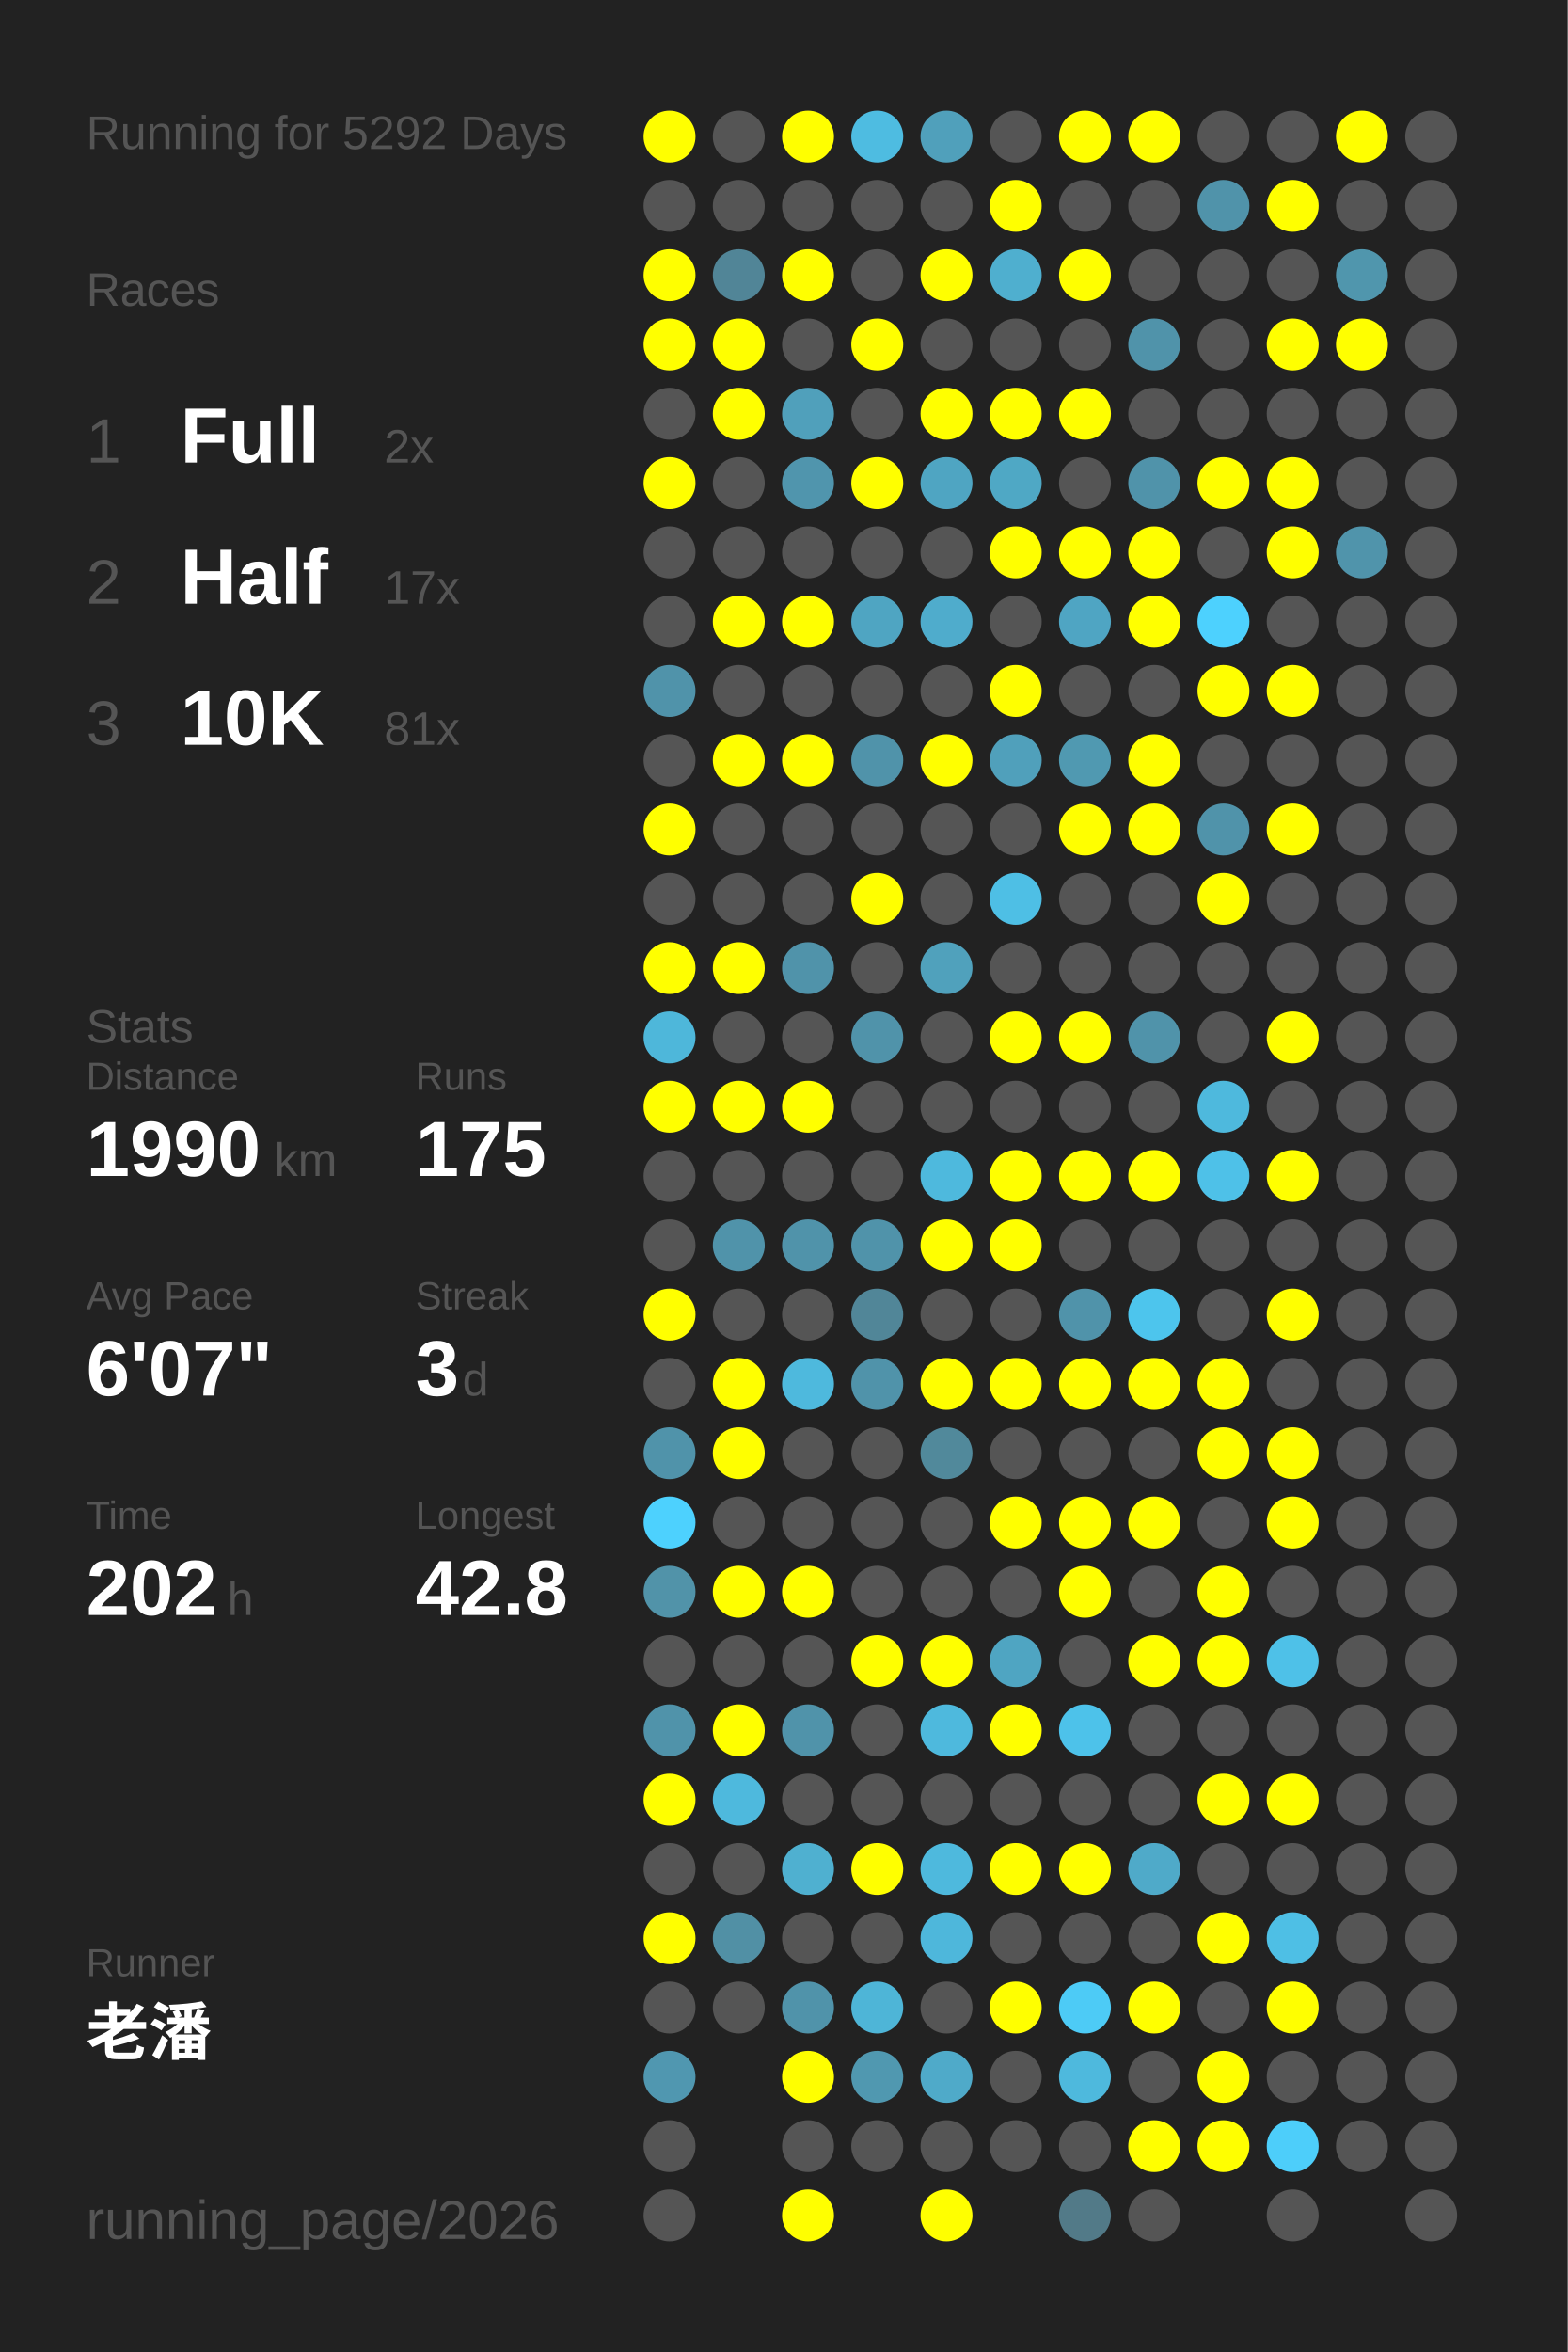
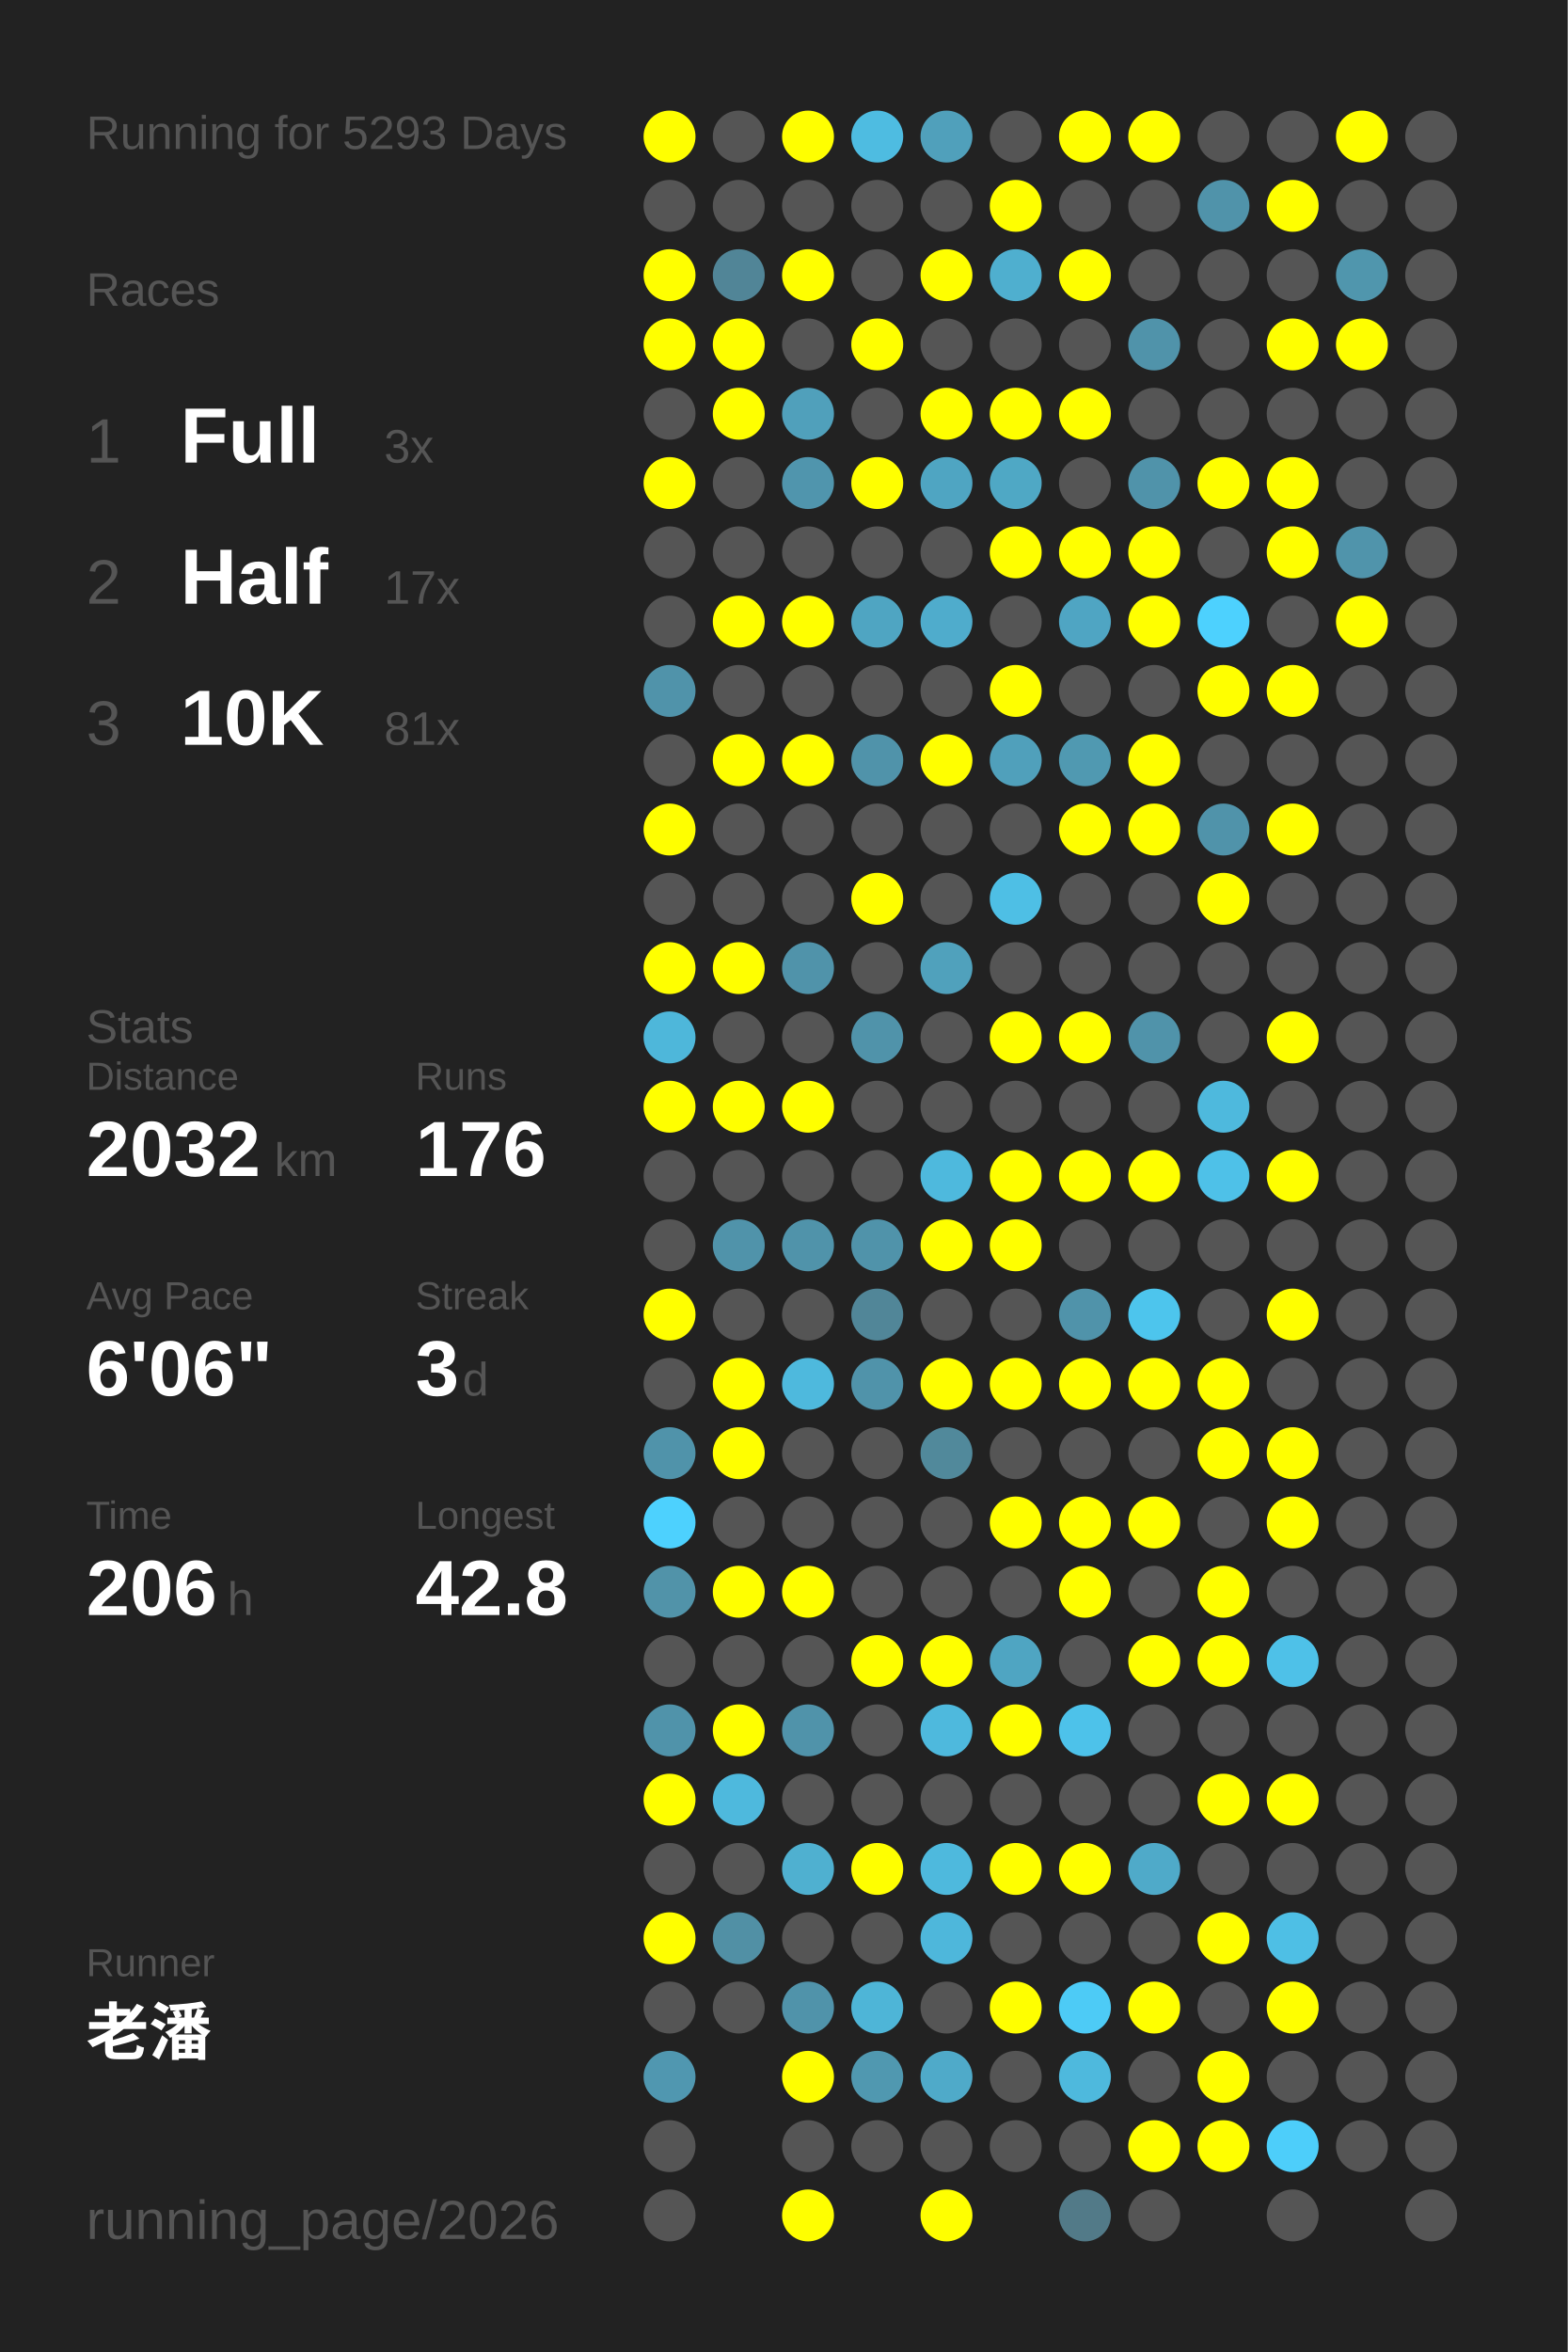
<svg xmlns="http://www.w3.org/2000/svg" baseProfile="full" height="300mm" version="1.1" viewBox="0,0,200,300" width="200mm">
  <defs />
  <rect fill="#222222" height="300" width="200" x="0" y="0" />
-   <text fill="#555555" style="font-size:6px; font-family:Arial;" x="11" y="19">Running for 5292 Days</text>
+   <text fill="#555555" style="font-size:6px; font-family:Arial;" x="11" y="19">Running for 5293 Days</text>
  <text fill="#555555" style="font-size:6px; font-family:Arial;" x="11" y="39">Races</text>
  <text fill="#555555" style="font-size:8px; font-family:Arial;" x="11" y="59">1</text>
  <text fill="#FFFFFF" style="font-size:10px; font-family:Arial; font-weight:bold;" x="23" y="59">Full</text>
-   <text fill="#555555" style="font-size:6px; font-family:Arial;" x="49" y="59">2x</text>
+   <text fill="#555555" style="font-size:6px; font-family:Arial;" x="49" y="59">3x</text>
  <text fill="#555555" style="font-size:8px; font-family:Arial;" x="11" y="77">2</text>
  <text fill="#FFFFFF" style="font-size:10px; font-family:Arial; font-weight:bold;" x="23" y="77">Half</text>
  <text fill="#555555" style="font-size:6px; font-family:Arial;" x="49" y="77">17x</text>
  <text fill="#555555" style="font-size:8px; font-family:Arial;" x="11" y="95">3</text>
  <text fill="#FFFFFF" style="font-size:10px; font-family:Arial; font-weight:bold;" x="23" y="95">10K</text>
  <text fill="#555555" style="font-size:6px; font-family:Arial;" x="49" y="95">81x</text>
  <text fill="#555555" style="font-size:6px; font-family:Arial;" x="11" y="133">Stats</text>
  <text fill="#555555" style="font-size:5px; font-family:Arial;" x="11" y="139">Distance</text>
-   <text fill="#FFFFFF" style="font-size:10px; font-family:Arial; font-weight:bold;" x="11" y="150">1990</text>
+   <text fill="#FFFFFF" style="font-size:10px; font-family:Arial; font-weight:bold;" x="11" y="150">2032</text>
  <text fill="#555555" style="font-size:6px; font-family:Arial;" x="35" y="150">km</text>
  <text fill="#555555" style="font-size:5px; font-family:Arial;" x="53" y="139">Runs</text>
-   <text fill="#FFFFFF" style="font-size:10px; font-family:Arial; font-weight:bold;" x="53" y="150">175</text>
+   <text fill="#FFFFFF" style="font-size:10px; font-family:Arial; font-weight:bold;" x="53" y="150">176</text>
  <text fill="#555555" style="font-size:5px; font-family:Arial;" x="11" y="167">Avg Pace</text>
-   <text fill="#FFFFFF" style="font-size:10px; font-family:Arial; font-weight:bold;" x="11" y="178">6'07"</text>
+   <text fill="#FFFFFF" style="font-size:10px; font-family:Arial; font-weight:bold;" x="11" y="178">6'06"</text>
  <text fill="#555555" style="font-size:5px; font-family:Arial;" x="53" y="167">Streak</text>
  <text fill="#FFFFFF" style="font-size:10px; font-family:Arial; font-weight:bold;" x="53" y="178">3</text>
  <text fill="#555555" style="font-size:6px; font-family:Arial;" x="59" y="178">d</text>
  <text fill="#555555" style="font-size:5px; font-family:Arial;" x="11" y="195">Time</text>
-   <text fill="#FFFFFF" style="font-size:10px; font-family:Arial; font-weight:bold;" x="11" y="206">202</text>
+   <text fill="#FFFFFF" style="font-size:10px; font-family:Arial; font-weight:bold;" x="11" y="206">206</text>
  <text fill="#555555" style="font-size:6px; font-family:Arial;" x="29" y="206">h</text>
  <text fill="#555555" style="font-size:5px; font-family:Arial;" x="53" y="195">Longest</text>
  <text fill="#FFFFFF" style="font-size:10px; font-family:Arial; font-weight:bold;" x="53" y="206">42.8</text>
  <text fill="#555555" style="font-size:5px; font-family:Arial;" x="11" y="252.065">Runner</text>
  <text fill="#FFFFFF" style="font-size:8px; font-family:Arial; font-weight:bold;" x="11" y="262.065">老潘</text>
  <text fill="#555555" style="font-size:7px; font-family:Arial;" x="11" y="285.581">running_page/2026</text>
  <circle cx="85.417" cy="17.419" fill="#FFFF00" r="3.312" />
  <circle cx="85.417" cy="26.258" fill="#555555" r="3.312" />
  <circle cx="85.417" cy="35.097" fill="#FFFF00" r="3.312" />
  <circle cx="85.417" cy="43.935" fill="#FFFF00" r="3.312" />
  <circle cx="85.417" cy="52.774" fill="#555555" r="3.312" />
  <circle cx="85.417" cy="61.613" fill="#FFFF00" r="3.312" />
  <circle cx="85.417" cy="70.452" fill="#555555" r="3.312" />
  <circle cx="85.417" cy="79.29" fill="#555555" r="3.312" />
  <circle cx="85.417" cy="88.129" fill="#5093aa" r="3.312" />
  <circle cx="85.417" cy="96.968" fill="#555555" r="3.312" />
  <circle cx="85.417" cy="105.806" fill="#FFFF00" r="3.312" />
  <circle cx="85.417" cy="114.645" fill="#555555" r="3.312" />
  <circle cx="85.417" cy="123.484" fill="#FFFF00" r="3.312" />
  <circle cx="85.417" cy="132.323" fill="#4eb7da" r="3.312" />
  <circle cx="85.417" cy="141.161" fill="#FFFF00" r="3.312" />
  <circle cx="85.417" cy="150" fill="#555555" r="3.312" />
  <circle cx="85.417" cy="158.839" fill="#555555" r="3.312" />
  <circle cx="85.417" cy="167.677" fill="#FFFF00" r="3.312" />
  <circle cx="85.417" cy="176.516" fill="#555555" r="3.312" />
  <circle cx="85.417" cy="185.355" fill="#5093aa" r="3.312" />
  <circle cx="85.417" cy="194.194" fill="#4dd1fe" r="3.312" />
  <circle cx="85.417" cy="203.032" fill="#5193a9" r="3.312" />
  <circle cx="85.417" cy="211.871" fill="#555555" r="3.312" />
  <circle cx="85.417" cy="220.71" fill="#5093aa" r="3.312" />
  <circle cx="85.417" cy="229.548" fill="#FFFF00" r="3.312" />
  <circle cx="85.417" cy="238.387" fill="#555555" r="3.312" />
  <circle cx="85.417" cy="247.226" fill="#FFFF00" r="3.312" />
  <circle cx="85.417" cy="256.065" fill="#555555" r="3.312" />
  <circle cx="85.417" cy="264.903" fill="#5097b0" r="3.312" />
  <circle cx="85.417" cy="273.742" fill="#555555" r="3.312" />
  <circle cx="85.417" cy="282.581" fill="#555555" r="3.312" />
  <circle cx="94.25" cy="17.419" fill="#555555" r="3.312" />
  <circle cx="94.25" cy="26.258" fill="#555555" r="3.312" />
  <circle cx="94.25" cy="35.097" fill="#518597" r="3.312" />
  <circle cx="94.25" cy="43.935" fill="#FFFF00" r="3.312" />
  <circle cx="94.25" cy="52.774" fill="#FFFF00" r="3.312" />
  <circle cx="94.25" cy="61.613" fill="#555555" r="3.312" />
  <circle cx="94.25" cy="70.452" fill="#555555" r="3.312" />
  <circle cx="94.25" cy="79.29" fill="#FFFF00" r="3.312" />
  <circle cx="94.25" cy="88.129" fill="#555555" r="3.312" />
  <circle cx="94.25" cy="96.968" fill="#FFFF00" r="3.312" />
  <circle cx="94.25" cy="105.806" fill="#555555" r="3.312" />
  <circle cx="94.25" cy="114.645" fill="#555555" r="3.312" />
  <circle cx="94.25" cy="123.484" fill="#FFFF00" r="3.312" />
  <circle cx="94.25" cy="132.323" fill="#555555" r="3.312" />
  <circle cx="94.25" cy="141.161" fill="#FFFF00" r="3.312" />
  <circle cx="94.25" cy="150" fill="#555555" r="3.312" />
  <circle cx="94.25" cy="158.839" fill="#5093aa" r="3.312" />
  <circle cx="94.25" cy="167.677" fill="#555555" r="3.312" />
  <circle cx="94.25" cy="176.516" fill="#FFFF00" r="3.312" />
  <circle cx="94.25" cy="185.355" fill="#FFFF00" r="3.312" />
  <circle cx="94.25" cy="194.194" fill="#555555" r="3.312" />
  <circle cx="94.25" cy="203.032" fill="#FFFF00" r="3.312" />
  <circle cx="94.25" cy="211.871" fill="#555555" r="3.312" />
  <circle cx="94.25" cy="220.71" fill="#FFFF00" r="3.312" />
  <circle cx="94.25" cy="229.548" fill="#4eb9dd" r="3.312" />
  <circle cx="94.25" cy="238.387" fill="#555555" r="3.312" />
  <circle cx="94.25" cy="247.226" fill="#5190a5" r="3.312" />
  <circle cx="94.25" cy="256.065" fill="#555555" r="3.312" />
  <circle cx="103.083" cy="17.419" fill="#FFFF00" r="3.312" />
  <circle cx="103.083" cy="26.258" fill="#555555" r="3.312" />
  <circle cx="103.083" cy="35.097" fill="#FFFF00" r="3.312" />
  <circle cx="103.083" cy="43.935" fill="#555555" r="3.312" />
  <circle cx="103.083" cy="52.774" fill="#50a0bb" r="3.312" />
  <circle cx="103.083" cy="61.613" fill="#5095ad" r="3.312" />
  <circle cx="103.083" cy="70.452" fill="#555555" r="3.312" />
  <circle cx="103.083" cy="79.29" fill="#FFFF00" r="3.312" />
  <circle cx="103.083" cy="88.129" fill="#555555" r="3.312" />
  <circle cx="103.083" cy="96.968" fill="#FFFF00" r="3.312" />
  <circle cx="103.083" cy="105.806" fill="#555555" r="3.312" />
  <circle cx="103.083" cy="114.645" fill="#555555" r="3.312" />
  <circle cx="103.083" cy="123.484" fill="#5093aa" r="3.312" />
  <circle cx="103.083" cy="132.323" fill="#555555" r="3.312" />
  <circle cx="103.083" cy="141.161" fill="#FFFF00" r="3.312" />
  <circle cx="103.083" cy="150" fill="#555555" r="3.312" />
  <circle cx="103.083" cy="158.839" fill="#5093aa" r="3.312" />
  <circle cx="103.083" cy="167.677" fill="#555555" r="3.312" />
  <circle cx="103.083" cy="176.516" fill="#4eb9dd" r="3.312" />
  <circle cx="103.083" cy="185.355" fill="#555555" r="3.312" />
  <circle cx="103.083" cy="194.194" fill="#555555" r="3.312" />
  <circle cx="103.083" cy="203.032" fill="#FFFF00" r="3.312" />
  <circle cx="103.083" cy="211.871" fill="#555555" r="3.312" />
  <circle cx="103.083" cy="220.71" fill="#5093aa" r="3.312" />
  <circle cx="103.083" cy="229.548" fill="#555555" r="3.312" />
  <circle cx="103.083" cy="238.387" fill="#4fb0d0" r="3.312" />
  <circle cx="103.083" cy="247.226" fill="#555555" r="3.312" />
  <circle cx="103.083" cy="256.065" fill="#5093aa" r="3.312" />
  <circle cx="103.083" cy="264.903" fill="#FFFF00" r="3.312" />
  <circle cx="103.083" cy="273.742" fill="#555555" r="3.312" />
  <circle cx="103.083" cy="282.581" fill="#FFFF00" r="3.312" />
  <circle cx="111.917" cy="17.419" fill="#4ebce1" r="3.312" />
  <circle cx="111.917" cy="26.258" fill="#555555" r="3.312" />
  <circle cx="111.917" cy="35.097" fill="#555555" r="3.312" />
  <circle cx="111.917" cy="43.935" fill="#FFFF00" r="3.312" />
  <circle cx="111.917" cy="52.774" fill="#555555" r="3.312" />
  <circle cx="111.917" cy="61.613" fill="#FFFF00" r="3.312" />
  <circle cx="111.917" cy="70.452" fill="#555555" r="3.312" />
  <circle cx="111.917" cy="79.29" fill="#4fa5c2" r="3.312" />
  <circle cx="111.917" cy="88.129" fill="#555555" r="3.312" />
  <circle cx="111.917" cy="96.968" fill="#5093aa" r="3.312" />
  <circle cx="111.917" cy="105.806" fill="#555555" r="3.312" />
  <circle cx="111.917" cy="114.645" fill="#FFFF00" r="3.312" />
  <circle cx="111.917" cy="123.484" fill="#555555" r="3.312" />
  <circle cx="111.917" cy="132.323" fill="#5093aa" r="3.312" />
  <circle cx="111.917" cy="141.161" fill="#555555" r="3.312" />
  <circle cx="111.917" cy="150" fill="#555555" r="3.312" />
  <circle cx="111.917" cy="158.839" fill="#5093aa" r="3.312" />
  <circle cx="111.917" cy="167.677" fill="#518698" r="3.312" />
  <circle cx="111.917" cy="176.516" fill="#5093aa" r="3.312" />
  <circle cx="111.917" cy="185.355" fill="#555555" r="3.312" />
  <circle cx="111.917" cy="194.194" fill="#555555" r="3.312" />
  <circle cx="111.917" cy="203.032" fill="#555555" r="3.312" />
  <circle cx="111.917" cy="211.871" fill="#FFFF00" r="3.312" />
  <circle cx="111.917" cy="220.71" fill="#555555" r="3.312" />
  <circle cx="111.917" cy="229.548" fill="#555555" r="3.312" />
  <circle cx="111.917" cy="238.387" fill="#FFFF00" r="3.312" />
  <circle cx="111.917" cy="247.226" fill="#555555" r="3.312" />
  <circle cx="111.917" cy="256.065" fill="#4eb5d7" r="3.312" />
  <circle cx="111.917" cy="264.903" fill="#5098b0" r="3.312" />
  <circle cx="111.917" cy="273.742" fill="#555555" r="3.312" />
  <circle cx="120.75" cy="17.419" fill="#50a0bb" r="3.312" />
  <circle cx="120.75" cy="26.258" fill="#555555" r="3.312" />
  <circle cx="120.75" cy="35.097" fill="#FFFF00" r="3.312" />
  <circle cx="120.75" cy="43.935" fill="#555555" r="3.312" />
  <circle cx="120.75" cy="52.774" fill="#FFFF00" r="3.312" />
  <circle cx="120.75" cy="61.613" fill="#4fa5c2" r="3.312" />
  <circle cx="120.75" cy="70.452" fill="#555555" r="3.312" />
  <circle cx="120.75" cy="79.29" fill="#4faccc" r="3.312" />
  <circle cx="120.75" cy="88.129" fill="#555555" r="3.312" />
  <circle cx="120.75" cy="96.968" fill="#FFFF00" r="3.312" />
  <circle cx="120.75" cy="105.806" fill="#555555" r="3.312" />
  <circle cx="120.75" cy="114.645" fill="#555555" r="3.312" />
  <circle cx="120.75" cy="123.484" fill="#50a1bc" r="3.312" />
  <circle cx="120.75" cy="132.323" fill="#555555" r="3.312" />
  <circle cx="120.75" cy="141.161" fill="#555555" r="3.312" />
  <circle cx="120.75" cy="150" fill="#4eb9dd" r="3.312" />
  <circle cx="120.75" cy="158.839" fill="#FFFF00" r="3.312" />
  <circle cx="120.75" cy="167.677" fill="#555555" r="3.312" />
  <circle cx="120.75" cy="176.516" fill="#FFFF00" r="3.312" />
  <circle cx="120.75" cy="185.355" fill="#51899b" r="3.312" />
  <circle cx="120.75" cy="194.194" fill="#555555" r="3.312" />
  <circle cx="120.75" cy="203.032" fill="#555555" r="3.312" />
  <circle cx="120.75" cy="211.871" fill="#FFFF00" r="3.312" />
  <circle cx="120.75" cy="220.71" fill="#4eb9dd" r="3.312" />
  <circle cx="120.75" cy="229.548" fill="#555555" r="3.312" />
  <circle cx="120.75" cy="238.387" fill="#4eb9dd" r="3.312" />
  <circle cx="120.75" cy="247.226" fill="#4eb7db" r="3.312" />
  <circle cx="120.75" cy="256.065" fill="#555555" r="3.312" />
  <circle cx="120.75" cy="264.903" fill="#4faac9" r="3.312" />
  <circle cx="120.75" cy="273.742" fill="#555555" r="3.312" />
  <circle cx="120.75" cy="282.581" fill="#FFFF00" r="3.312" />
  <circle cx="129.583" cy="17.419" fill="#555555" r="3.312" />
  <circle cx="129.583" cy="26.258" fill="#FFFF00" r="3.312" />
  <circle cx="129.583" cy="35.097" fill="#4fafcf" r="3.312" />
  <circle cx="129.583" cy="43.935" fill="#555555" r="3.312" />
  <circle cx="129.583" cy="52.774" fill="#FFFF00" r="3.312" />
  <circle cx="129.583" cy="61.613" fill="#4fa8c5" r="3.312" />
  <circle cx="129.583" cy="70.452" fill="#FFFF00" r="3.312" />
  <circle cx="129.583" cy="79.29" fill="#555555" r="3.312" />
  <circle cx="129.583" cy="88.129" fill="#FFFF00" r="3.312" />
  <circle cx="129.583" cy="96.968" fill="#50a0bb" r="3.312" />
  <circle cx="129.583" cy="105.806" fill="#555555" r="3.312" />
  <circle cx="129.583" cy="114.645" fill="#4ebfe5" r="3.312" />
  <circle cx="129.583" cy="123.484" fill="#555555" r="3.312" />
  <circle cx="129.583" cy="132.323" fill="#FFFF00" r="3.312" />
  <circle cx="129.583" cy="141.161" fill="#555555" r="3.312" />
  <circle cx="129.583" cy="150" fill="#FFFF00" r="3.312" />
  <circle cx="129.583" cy="158.839" fill="#FFFF00" r="3.312" />
  <circle cx="129.583" cy="167.677" fill="#555555" r="3.312" />
  <circle cx="129.583" cy="176.516" fill="#FFFF00" r="3.312" />
  <circle cx="129.583" cy="185.355" fill="#555555" r="3.312" />
  <circle cx="129.583" cy="194.194" fill="#FFFF00" r="3.312" />
  <circle cx="129.583" cy="203.032" fill="#555555" r="3.312" />
  <circle cx="129.583" cy="211.871" fill="#4fa5c2" r="3.312" />
  <circle cx="129.583" cy="220.71" fill="#FFFF00" r="3.312" />
  <circle cx="129.583" cy="229.548" fill="#555555" r="3.312" />
  <circle cx="129.583" cy="238.387" fill="#FFFF00" r="3.312" />
  <circle cx="129.583" cy="247.226" fill="#555555" r="3.312" />
  <circle cx="129.583" cy="256.065" fill="#FFFF00" r="3.312" />
  <circle cx="129.583" cy="264.903" fill="#555555" r="3.312" />
  <circle cx="129.583" cy="273.742" fill="#555555" r="3.312" />
  <circle cx="138.417" cy="17.419" fill="#FFFF00" r="3.312" />
  <circle cx="138.417" cy="26.258" fill="#555555" r="3.312" />
  <circle cx="138.417" cy="35.097" fill="#FFFF00" r="3.312" />
  <circle cx="138.417" cy="43.935" fill="#555555" r="3.312" />
  <circle cx="138.417" cy="52.774" fill="#FFFF00" r="3.312" />
  <circle cx="138.417" cy="61.613" fill="#555555" r="3.312" />
  <circle cx="138.417" cy="70.452" fill="#FFFF00" r="3.312" />
  <circle cx="138.417" cy="79.29" fill="#4fa5c3" r="3.312" />
  <circle cx="138.417" cy="88.129" fill="#555555" r="3.312" />
  <circle cx="138.417" cy="96.968" fill="#5099b1" r="3.312" />
  <circle cx="138.417" cy="105.806" fill="#FFFF00" r="3.312" />
  <circle cx="138.417" cy="114.645" fill="#555555" r="3.312" />
  <circle cx="138.417" cy="123.484" fill="#555555" r="3.312" />
  <circle cx="138.417" cy="132.323" fill="#FFFF00" r="3.312" />
  <circle cx="138.417" cy="141.161" fill="#555555" r="3.312" />
  <circle cx="138.417" cy="150" fill="#FFFF00" r="3.312" />
  <circle cx="138.417" cy="158.839" fill="#555555" r="3.312" />
  <circle cx="138.417" cy="167.677" fill="#5093aa" r="3.312" />
  <circle cx="138.417" cy="176.516" fill="#FFFF00" r="3.312" />
  <circle cx="138.417" cy="185.355" fill="#555555" r="3.312" />
  <circle cx="138.417" cy="194.194" fill="#FFFF00" r="3.312" />
  <circle cx="138.417" cy="203.032" fill="#FFFF00" r="3.312" />
  <circle cx="138.417" cy="211.871" fill="#555555" r="3.312" />
  <circle cx="138.417" cy="220.71" fill="#4dc2ea" r="3.312" />
  <circle cx="138.417" cy="229.548" fill="#555555" r="3.312" />
  <circle cx="138.417" cy="238.387" fill="#FFFF00" r="3.312" />
  <circle cx="138.417" cy="247.226" fill="#555555" r="3.312" />
  <circle cx="138.417" cy="256.065" fill="#4dcbf6" r="3.312" />
  <circle cx="138.417" cy="264.903" fill="#4eb9dd" r="3.312" />
  <circle cx="138.417" cy="273.742" fill="#555555" r="3.312" />
  <circle cx="138.417" cy="282.581" fill="#527a88" r="3.312" />
  <circle cx="147.25" cy="17.419" fill="#FFFF00" r="3.312" />
  <circle cx="147.25" cy="26.258" fill="#555555" r="3.312" />
  <circle cx="147.25" cy="35.097" fill="#555555" r="3.312" />
  <circle cx="147.25" cy="43.935" fill="#5093aa" r="3.312" />
  <circle cx="147.25" cy="52.774" fill="#555555" r="3.312" />
  <circle cx="147.25" cy="61.613" fill="#5093aa" r="3.312" />
  <circle cx="147.25" cy="70.452" fill="#FFFF00" r="3.312" />
  <circle cx="147.25" cy="79.29" fill="#FFFF00" r="3.312" />
  <circle cx="147.25" cy="88.129" fill="#555555" r="3.312" />
  <circle cx="147.25" cy="96.968" fill="#FFFF00" r="3.312" />
  <circle cx="147.25" cy="105.806" fill="#FFFF00" r="3.312" />
  <circle cx="147.25" cy="114.645" fill="#555555" r="3.312" />
  <circle cx="147.25" cy="123.484" fill="#555555" r="3.312" />
  <circle cx="147.25" cy="132.323" fill="#5093aa" r="3.312" />
  <circle cx="147.25" cy="141.161" fill="#555555" r="3.312" />
  <circle cx="147.25" cy="150" fill="#FFFF00" r="3.312" />
  <circle cx="147.25" cy="158.839" fill="#555555" r="3.312" />
  <circle cx="147.25" cy="167.677" fill="#4dc5ed" r="3.312" />
  <circle cx="147.25" cy="176.516" fill="#FFFF00" r="3.312" />
  <circle cx="147.25" cy="185.355" fill="#555555" r="3.312" />
  <circle cx="147.25" cy="194.194" fill="#FFFF00" r="3.312" />
  <circle cx="147.25" cy="203.032" fill="#555555" r="3.312" />
  <circle cx="147.25" cy="211.871" fill="#FFFF00" r="3.312" />
  <circle cx="147.25" cy="220.71" fill="#555555" r="3.312" />
  <circle cx="147.25" cy="229.548" fill="#555555" r="3.312" />
  <circle cx="147.25" cy="238.387" fill="#4faac9" r="3.312" />
  <circle cx="147.25" cy="247.226" fill="#555555" r="3.312" />
  <circle cx="147.25" cy="256.065" fill="#FFFF00" r="3.312" />
  <circle cx="147.25" cy="264.903" fill="#555555" r="3.312" />
  <circle cx="147.25" cy="273.742" fill="#FFFF00" r="3.312" />
  <circle cx="147.25" cy="282.581" fill="#555555" r="3.312" />
  <circle cx="156.083" cy="17.419" fill="#555555" r="3.312" />
  <circle cx="156.083" cy="26.258" fill="#5093aa" r="3.312" />
  <circle cx="156.083" cy="35.097" fill="#555555" r="3.312" />
  <circle cx="156.083" cy="43.935" fill="#555555" r="3.312" />
  <circle cx="156.083" cy="52.774" fill="#555555" r="3.312" />
  <circle cx="156.083" cy="61.613" fill="#FFFF00" r="3.312" />
  <circle cx="156.083" cy="70.452" fill="#555555" r="3.312" />
  <circle cx="156.083" cy="79.29" fill="#4dd1fe" r="3.312" />
  <circle cx="156.083" cy="88.129" fill="#FFFF00" r="3.312" />
  <circle cx="156.083" cy="96.968" fill="#555555" r="3.312" />
  <circle cx="156.083" cy="105.806" fill="#5093aa" r="3.312" />
  <circle cx="156.083" cy="114.645" fill="#FFFF00" r="3.312" />
  <circle cx="156.083" cy="123.484" fill="#555555" r="3.312" />
  <circle cx="156.083" cy="132.323" fill="#555555" r="3.312" />
  <circle cx="156.083" cy="141.161" fill="#4eb9dd" r="3.312" />
  <circle cx="156.083" cy="150" fill="#4ec1e8" r="3.312" />
  <circle cx="156.083" cy="158.839" fill="#555555" r="3.312" />
  <circle cx="156.083" cy="167.677" fill="#555555" r="3.312" />
  <circle cx="156.083" cy="176.516" fill="#FFFF00" r="3.312" />
  <circle cx="156.083" cy="185.355" fill="#FFFF00" r="3.312" />
  <circle cx="156.083" cy="194.194" fill="#555555" r="3.312" />
  <circle cx="156.083" cy="203.032" fill="#FFFF00" r="3.312" />
  <circle cx="156.083" cy="211.871" fill="#FFFF00" r="3.312" />
  <circle cx="156.083" cy="220.71" fill="#555555" r="3.312" />
  <circle cx="156.083" cy="229.548" fill="#FFFF00" r="3.312" />
  <circle cx="156.083" cy="238.387" fill="#555555" r="3.312" />
  <circle cx="156.083" cy="247.226" fill="#FFFF00" r="3.312" />
  <circle cx="156.083" cy="256.065" fill="#555555" r="3.312" />
  <circle cx="156.083" cy="264.903" fill="#FFFF00" r="3.312" />
  <circle cx="156.083" cy="273.742" fill="#FFFF00" r="3.312" />
  <circle cx="164.917" cy="17.419" fill="#555555" r="3.312" />
  <circle cx="164.917" cy="26.258" fill="#FFFF00" r="3.312" />
  <circle cx="164.917" cy="35.097" fill="#555555" r="3.312" />
  <circle cx="164.917" cy="43.935" fill="#FFFF00" r="3.312" />
  <circle cx="164.917" cy="52.774" fill="#555555" r="3.312" />
  <circle cx="164.917" cy="61.613" fill="#FFFF00" r="3.312" />
  <circle cx="164.917" cy="70.452" fill="#FFFF00" r="3.312" />
  <circle cx="164.917" cy="79.29" fill="#555555" r="3.312" />
  <circle cx="164.917" cy="88.129" fill="#FFFF00" r="3.312" />
  <circle cx="164.917" cy="96.968" fill="#555555" r="3.312" />
  <circle cx="164.917" cy="105.806" fill="#FFFF00" r="3.312" />
  <circle cx="164.917" cy="114.645" fill="#555555" r="3.312" />
  <circle cx="164.917" cy="123.484" fill="#555555" r="3.312" />
  <circle cx="164.917" cy="132.323" fill="#FFFF00" r="3.312" />
  <circle cx="164.917" cy="141.161" fill="#555555" r="3.312" />
  <circle cx="164.917" cy="150" fill="#FFFF00" r="3.312" />
  <circle cx="164.917" cy="158.839" fill="#555555" r="3.312" />
  <circle cx="164.917" cy="167.677" fill="#FFFF00" r="3.312" />
  <circle cx="164.917" cy="176.516" fill="#555555" r="3.312" />
  <circle cx="164.917" cy="185.355" fill="#FFFF00" r="3.312" />
  <circle cx="164.917" cy="194.194" fill="#FFFF00" r="3.312" />
  <circle cx="164.917" cy="203.032" fill="#555555" r="3.312" />
  <circle cx="164.917" cy="211.871" fill="#4ec1e8" r="3.312" />
  <circle cx="164.917" cy="220.71" fill="#555555" r="3.312" />
  <circle cx="164.917" cy="229.548" fill="#FFFF00" r="3.312" />
  <circle cx="164.917" cy="238.387" fill="#555555" r="3.312" />
  <circle cx="164.917" cy="247.226" fill="#4ebfe5" r="3.312" />
  <circle cx="164.917" cy="256.065" fill="#FFFF00" r="3.312" />
  <circle cx="164.917" cy="264.903" fill="#555555" r="3.312" />
  <circle cx="164.917" cy="273.742" fill="#4dcefa" r="3.312" />
  <circle cx="164.917" cy="282.581" fill="#555555" r="3.312" />
  <circle cx="173.75" cy="17.419" fill="#FFFF00" r="3.312" />
  <circle cx="173.75" cy="26.258" fill="#555555" r="3.312" />
  <circle cx="173.75" cy="35.097" fill="#5096ad" r="3.312" />
  <circle cx="173.75" cy="43.935" fill="#FFFF00" r="3.312" />
  <circle cx="173.75" cy="52.774" fill="#555555" r="3.312" />
  <circle cx="173.75" cy="61.613" fill="#555555" r="3.312" />
  <circle cx="173.75" cy="70.452" fill="#5094ab" r="3.312" />
-   <circle cx="173.75" cy="79.29" fill="#555555" r="3.312" />
+   <circle cx="173.75" cy="79.29" fill="#FFFF00" r="3.312" />
  <circle cx="173.75" cy="88.129" fill="#555555" r="3.312" />
  <circle cx="173.75" cy="96.968" fill="#555555" r="3.312" />
  <circle cx="173.75" cy="105.806" fill="#555555" r="3.312" />
  <circle cx="173.75" cy="114.645" fill="#555555" r="3.312" />
  <circle cx="173.75" cy="123.484" fill="#555555" r="3.312" />
  <circle cx="173.75" cy="132.323" fill="#555555" r="3.312" />
  <circle cx="173.75" cy="141.161" fill="#555555" r="3.312" />
  <circle cx="173.75" cy="150" fill="#555555" r="3.312" />
  <circle cx="173.75" cy="158.839" fill="#555555" r="3.312" />
  <circle cx="173.75" cy="167.677" fill="#555555" r="3.312" />
  <circle cx="173.75" cy="176.516" fill="#555555" r="3.312" />
  <circle cx="173.75" cy="185.355" fill="#555555" r="3.312" />
  <circle cx="173.75" cy="194.194" fill="#555555" r="3.312" />
  <circle cx="173.75" cy="203.032" fill="#555555" r="3.312" />
  <circle cx="173.75" cy="211.871" fill="#555555" r="3.312" />
  <circle cx="173.75" cy="220.71" fill="#555555" r="3.312" />
  <circle cx="173.75" cy="229.548" fill="#555555" r="3.312" />
  <circle cx="173.75" cy="238.387" fill="#555555" r="3.312" />
  <circle cx="173.75" cy="247.226" fill="#555555" r="3.312" />
  <circle cx="173.75" cy="256.065" fill="#555555" r="3.312" />
  <circle cx="173.75" cy="264.903" fill="#555555" r="3.312" />
  <circle cx="173.75" cy="273.742" fill="#555555" r="3.312" />
  <circle cx="182.583" cy="17.419" fill="#555555" r="3.312" />
  <circle cx="182.583" cy="26.258" fill="#555555" r="3.312" />
  <circle cx="182.583" cy="35.097" fill="#555555" r="3.312" />
  <circle cx="182.583" cy="43.935" fill="#555555" r="3.312" />
  <circle cx="182.583" cy="52.774" fill="#555555" r="3.312" />
  <circle cx="182.583" cy="61.613" fill="#555555" r="3.312" />
  <circle cx="182.583" cy="70.452" fill="#555555" r="3.312" />
  <circle cx="182.583" cy="79.29" fill="#555555" r="3.312" />
  <circle cx="182.583" cy="88.129" fill="#555555" r="3.312" />
  <circle cx="182.583" cy="96.968" fill="#555555" r="3.312" />
  <circle cx="182.583" cy="105.806" fill="#555555" r="3.312" />
  <circle cx="182.583" cy="114.645" fill="#555555" r="3.312" />
  <circle cx="182.583" cy="123.484" fill="#555555" r="3.312" />
  <circle cx="182.583" cy="132.323" fill="#555555" r="3.312" />
  <circle cx="182.583" cy="141.161" fill="#555555" r="3.312" />
  <circle cx="182.583" cy="150" fill="#555555" r="3.312" />
  <circle cx="182.583" cy="158.839" fill="#555555" r="3.312" />
  <circle cx="182.583" cy="167.677" fill="#555555" r="3.312" />
  <circle cx="182.583" cy="176.516" fill="#555555" r="3.312" />
  <circle cx="182.583" cy="185.355" fill="#555555" r="3.312" />
  <circle cx="182.583" cy="194.194" fill="#555555" r="3.312" />
  <circle cx="182.583" cy="203.032" fill="#555555" r="3.312" />
  <circle cx="182.583" cy="211.871" fill="#555555" r="3.312" />
  <circle cx="182.583" cy="220.71" fill="#555555" r="3.312" />
  <circle cx="182.583" cy="229.548" fill="#555555" r="3.312" />
  <circle cx="182.583" cy="238.387" fill="#555555" r="3.312" />
  <circle cx="182.583" cy="247.226" fill="#555555" r="3.312" />
  <circle cx="182.583" cy="256.065" fill="#555555" r="3.312" />
  <circle cx="182.583" cy="264.903" fill="#555555" r="3.312" />
  <circle cx="182.583" cy="273.742" fill="#555555" r="3.312" />
  <circle cx="182.583" cy="282.581" fill="#555555" r="3.312" />
</svg>
